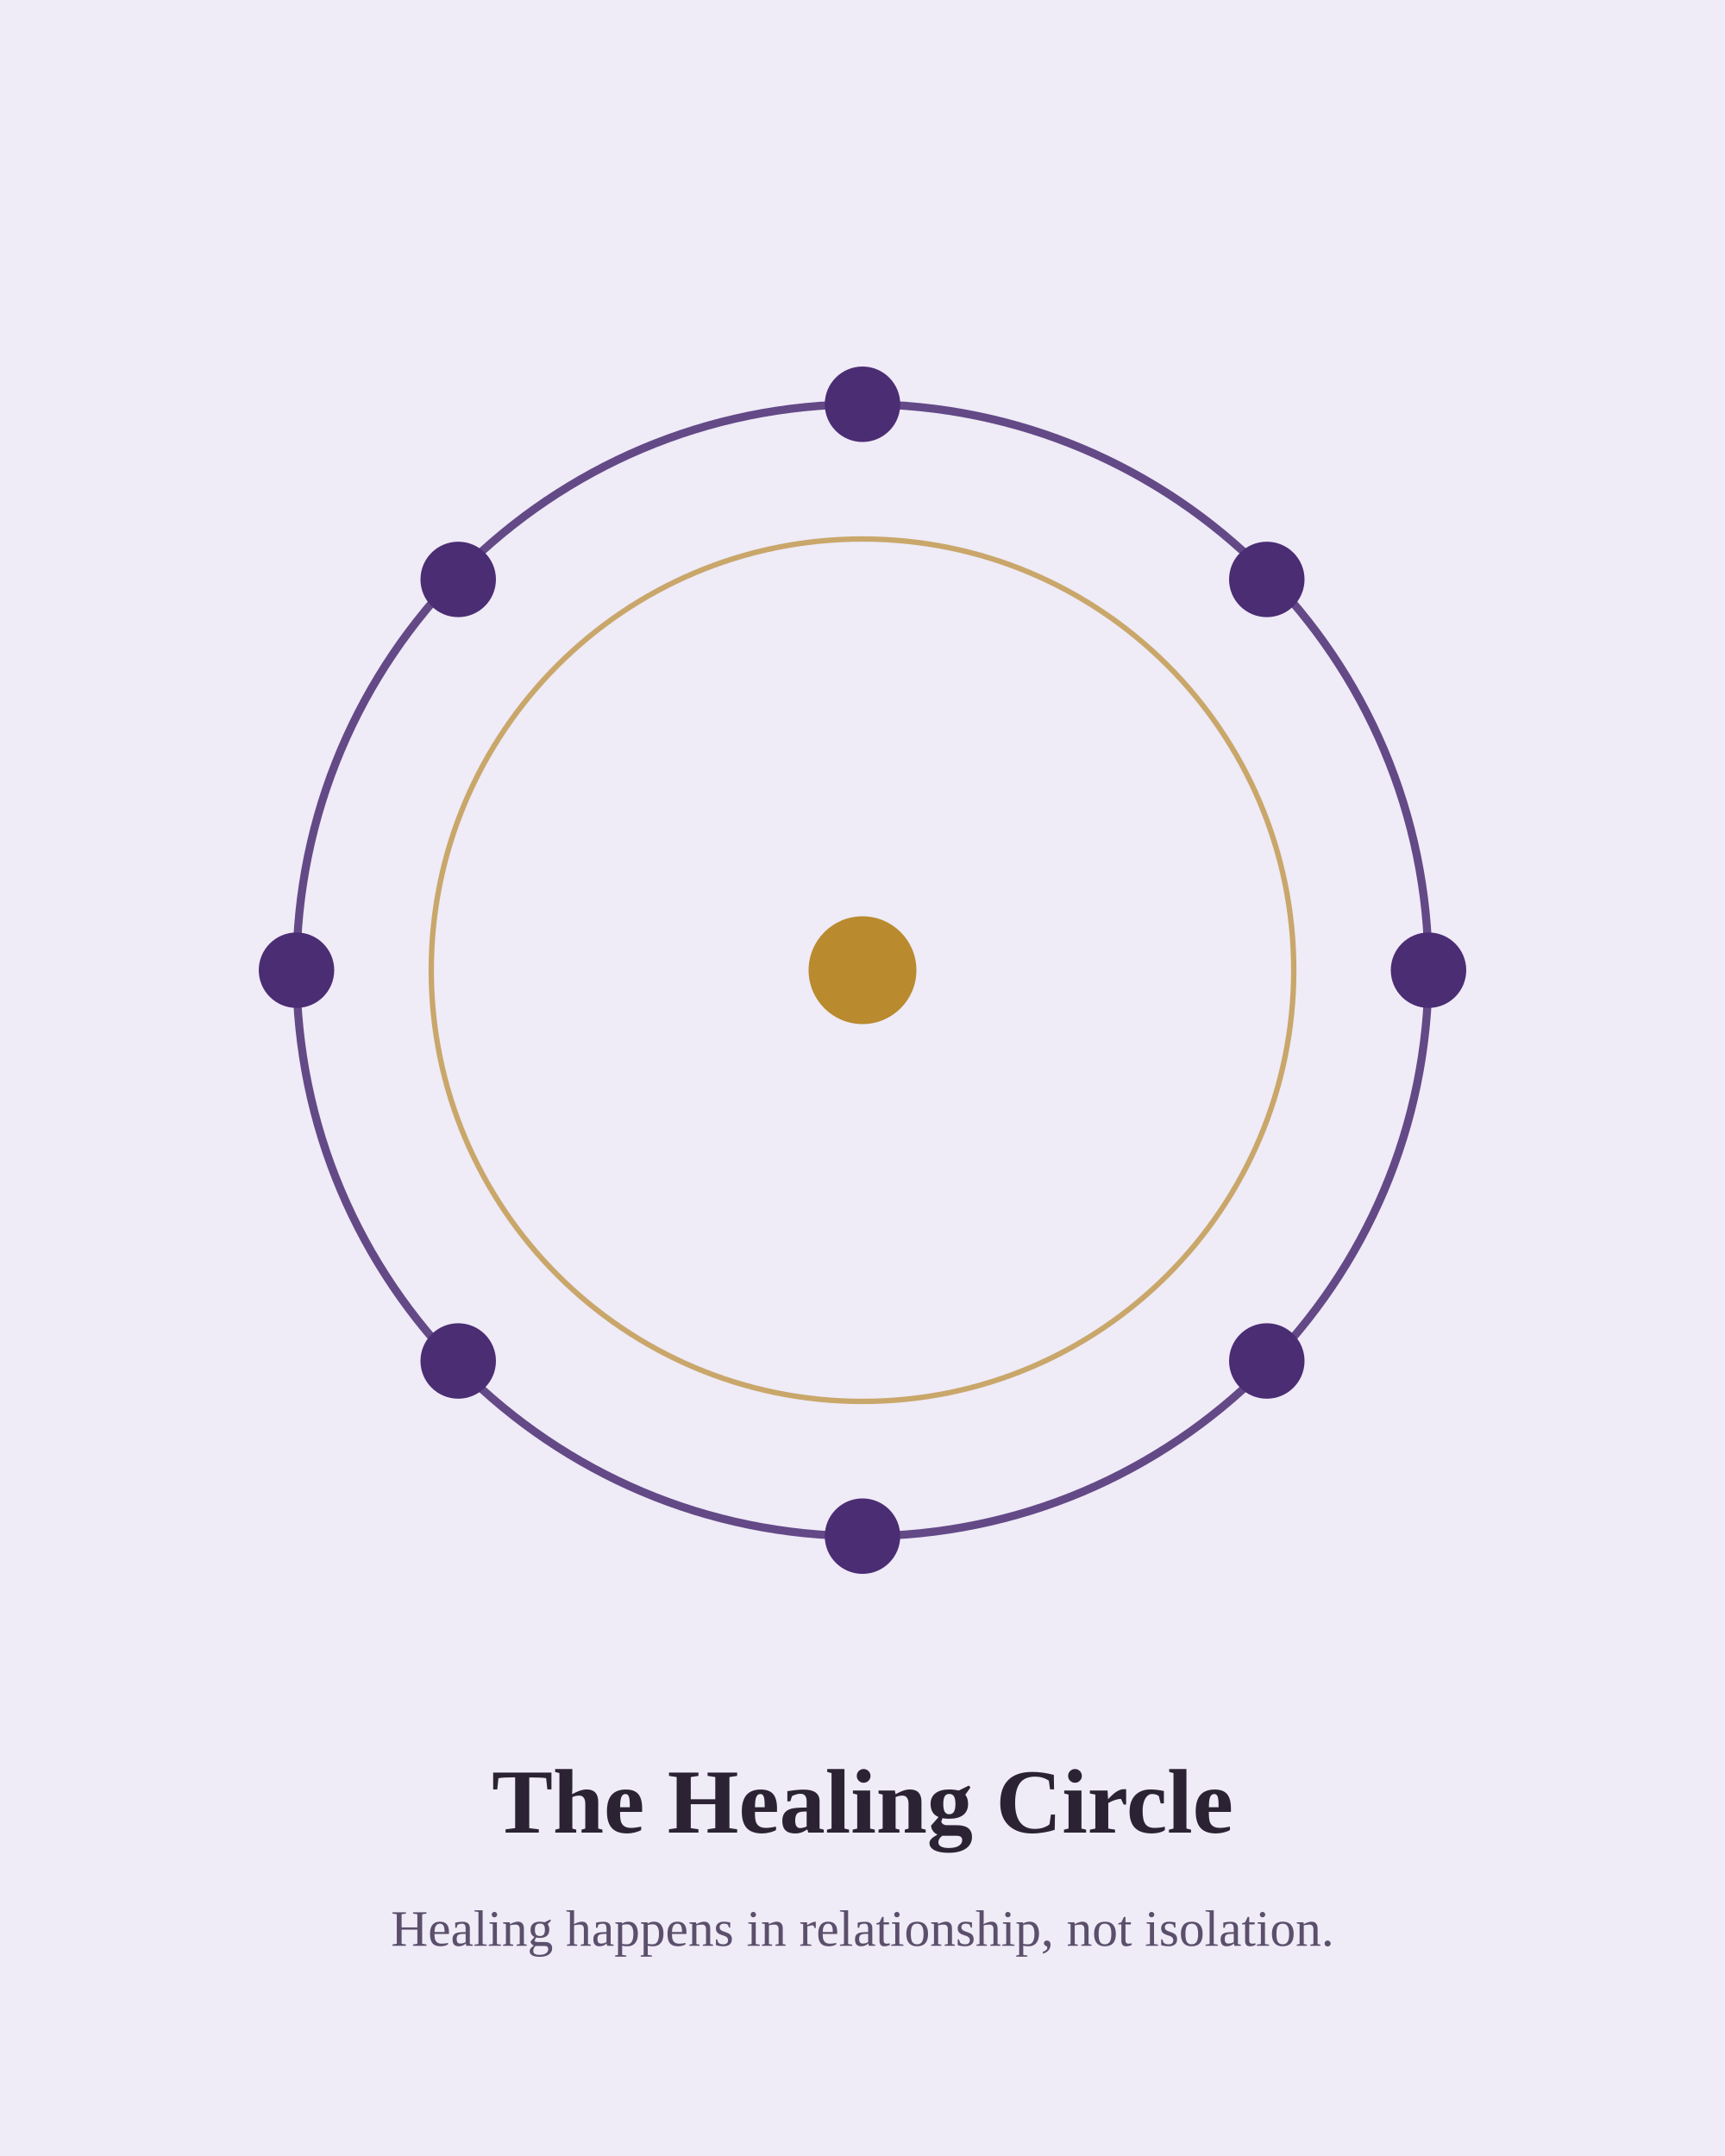
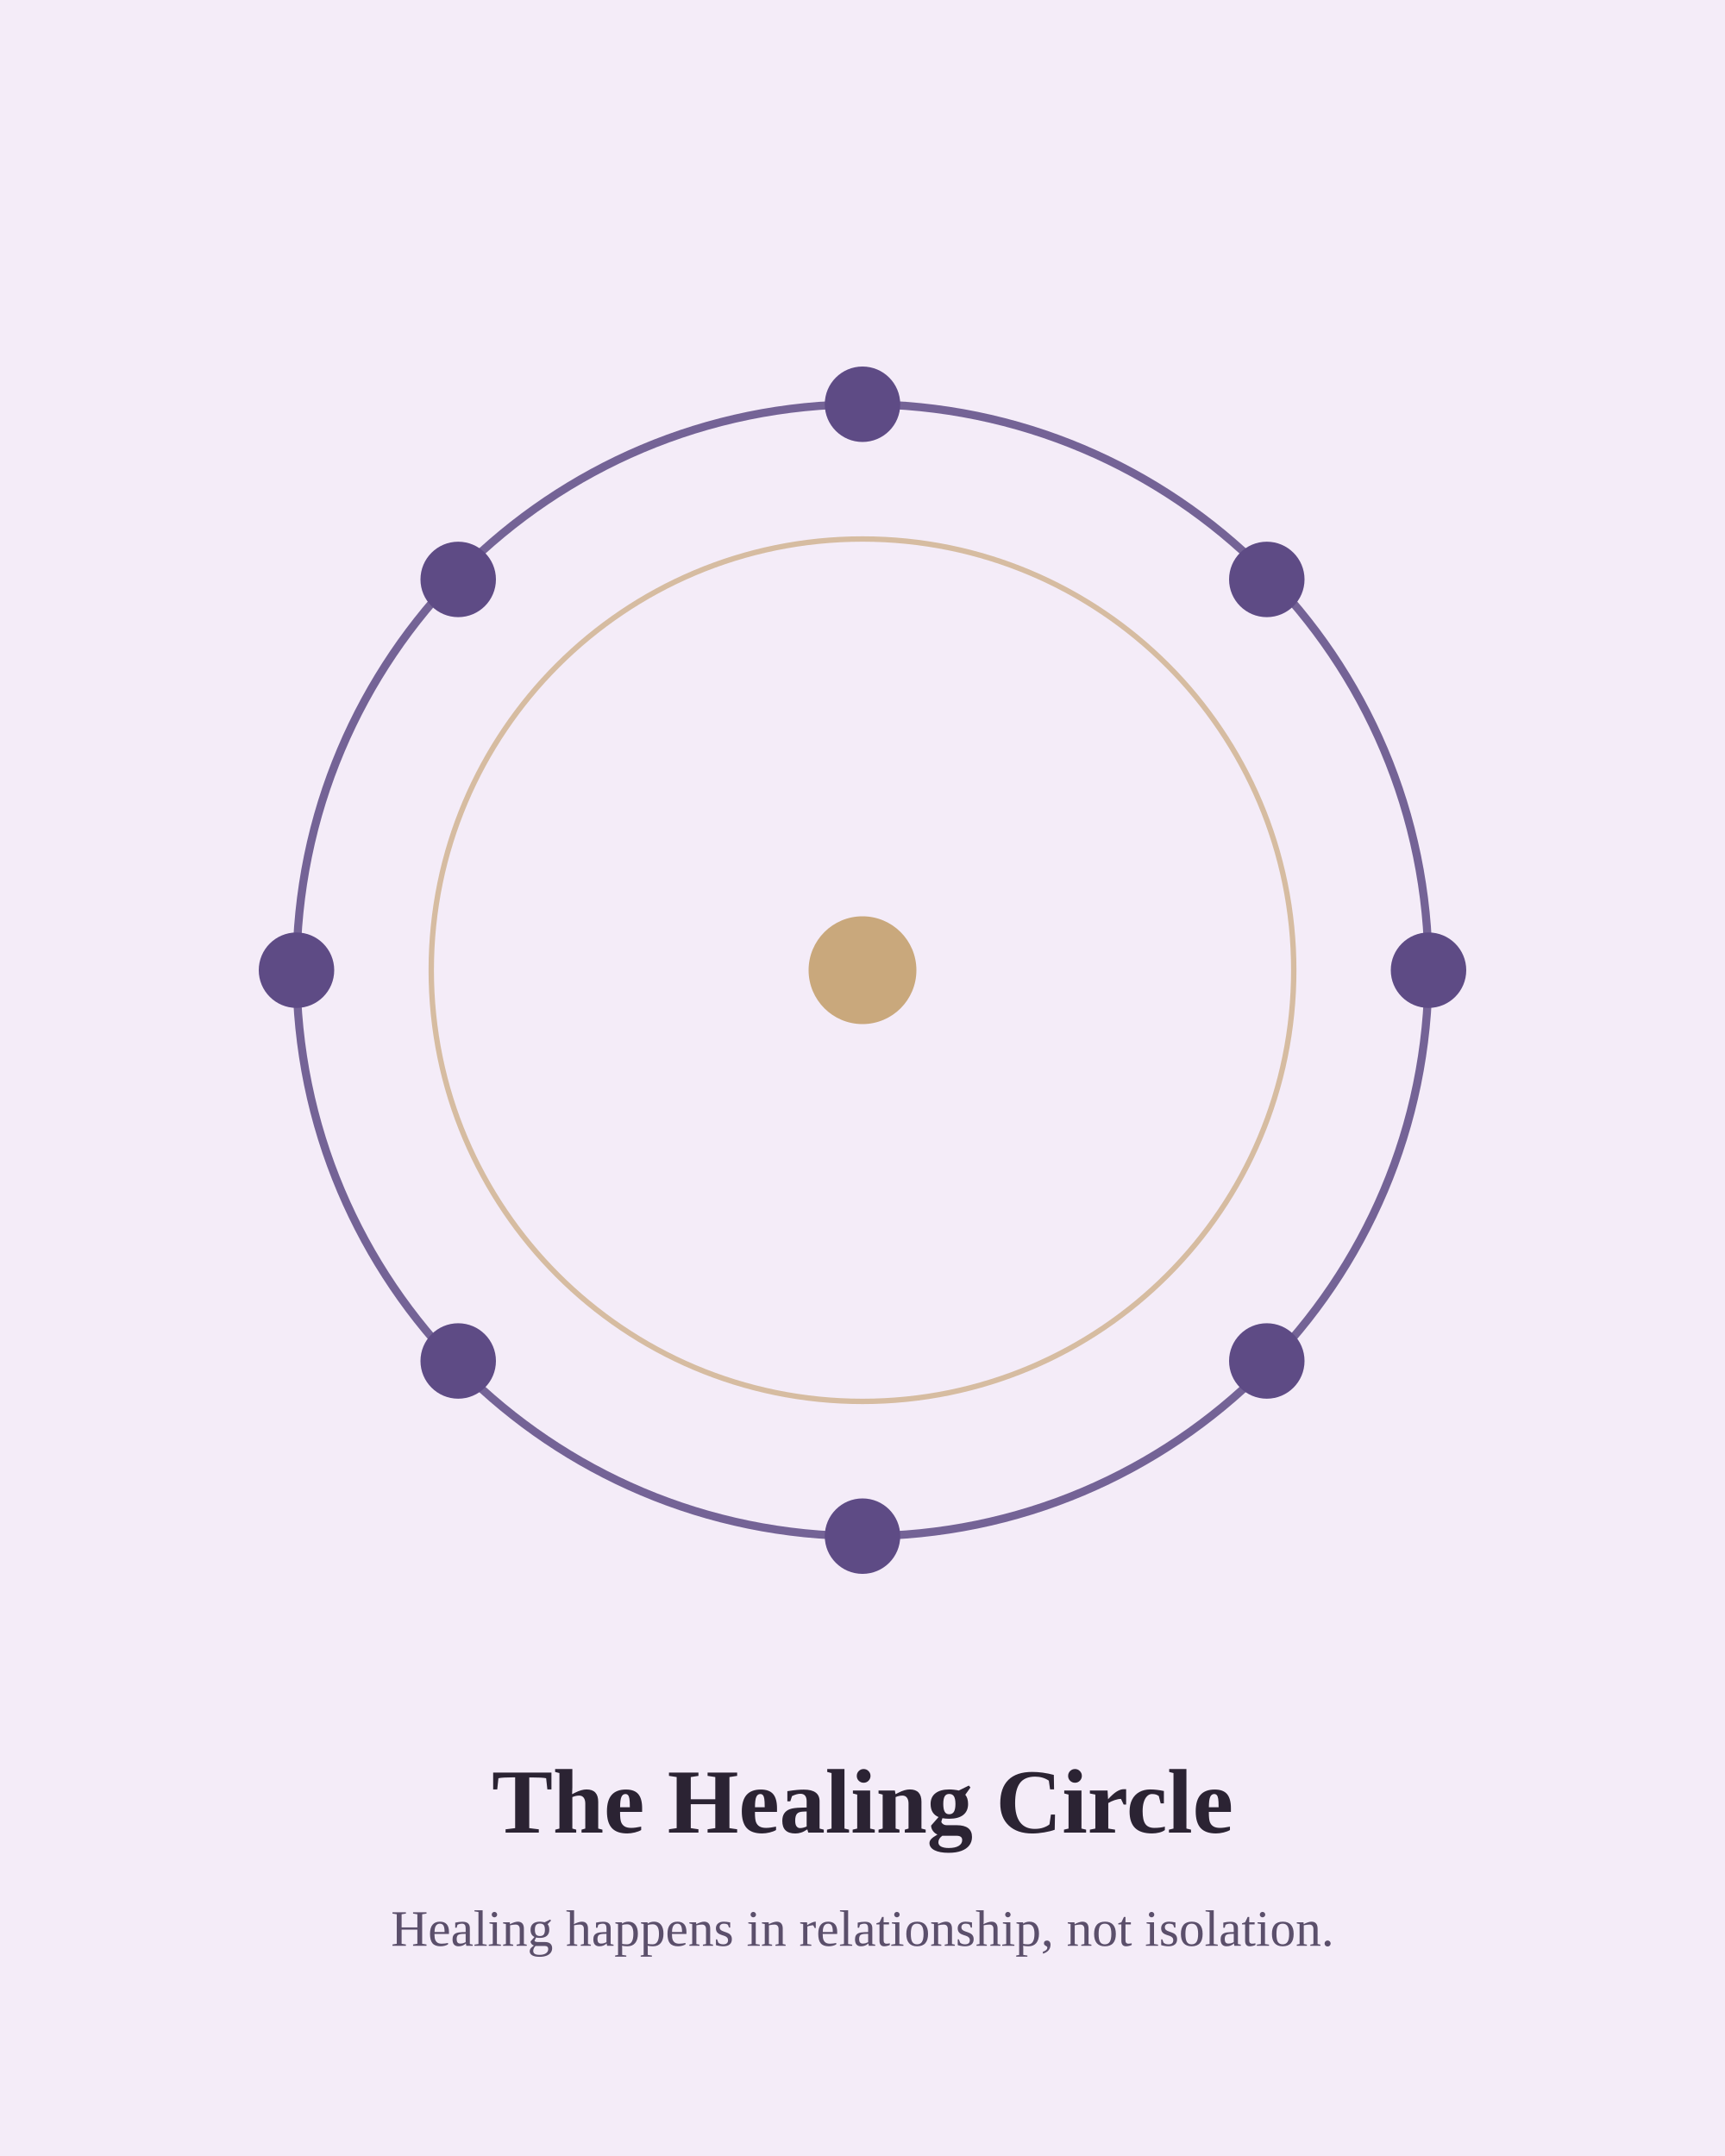
<svg xmlns="http://www.w3.org/2000/svg" width="640" height="800" viewBox="0 0 640 800" role="img" aria-label="The Healing Circle, a community for trauma recovery">
-   <rect width="640" height="800" fill="#EFEBF7" />
-   <circle cx="320" cy="360" r="210" fill="none" stroke="#4B2D73" stroke-width="3" opacity="0.85" />
-   <circle cx="320" cy="360" r="160" fill="none" stroke="#B98A2E" stroke-width="2" opacity="0.7" />
-   <g fill="#4B2D73">
+   <rect width="640" height="800" fill="#F4ECF8" />
+   <circle cx="320" cy="360" r="210" fill="none" stroke="#5E4B85" stroke-width="3" opacity="0.85" />
+   <circle cx="320" cy="360" r="160" fill="none" stroke="#C9A87C" stroke-width="2" opacity="0.7" />
+   <g fill="#5E4B85">
    <circle cx="320" cy="150" r="14" />
    <circle cx="470" cy="215" r="14" />
    <circle cx="530" cy="360" r="14" />
    <circle cx="470" cy="505" r="14" />
    <circle cx="320" cy="570" r="14" />
    <circle cx="170" cy="505" r="14" />
    <circle cx="110" cy="360" r="14" />
    <circle cx="170" cy="215" r="14" />
  </g>
-   <circle cx="320" cy="360" r="20" fill="#B98A2E" />
+   <circle cx="320" cy="360" r="20" fill="#C9A87C" />
  <text x="320" y="680" text-anchor="middle" font-family="Georgia, 'Times New Roman', serif" font-size="34" font-weight="bold" fill="#2B2333">The Healing Circle</text>
  <text x="320" y="722" text-anchor="middle" font-family="Georgia, 'Times New Roman', serif" font-size="19" fill="#5B4F6B">Healing happens in relationship, not isolation.</text>
</svg>
